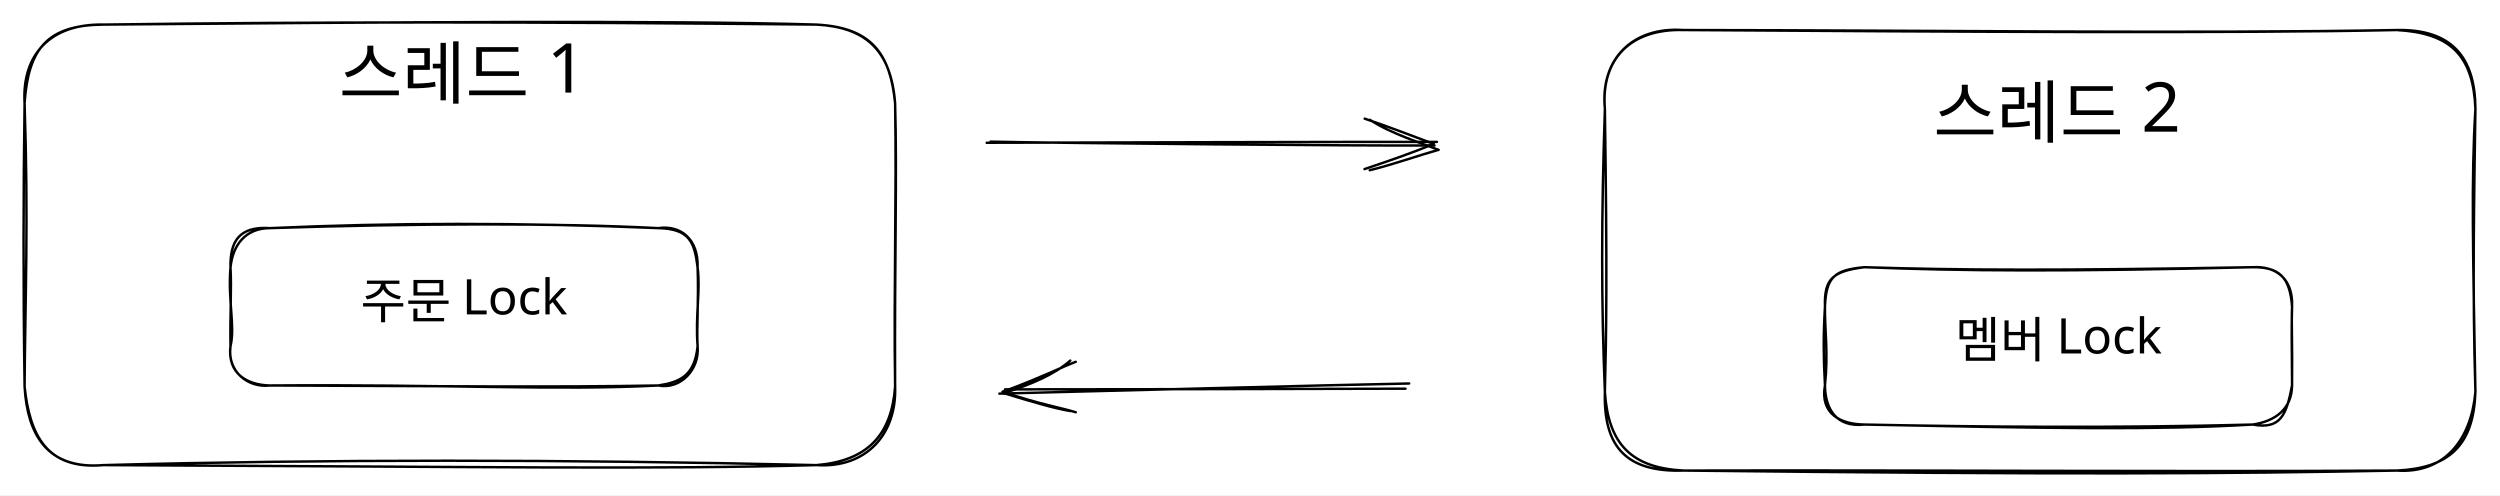
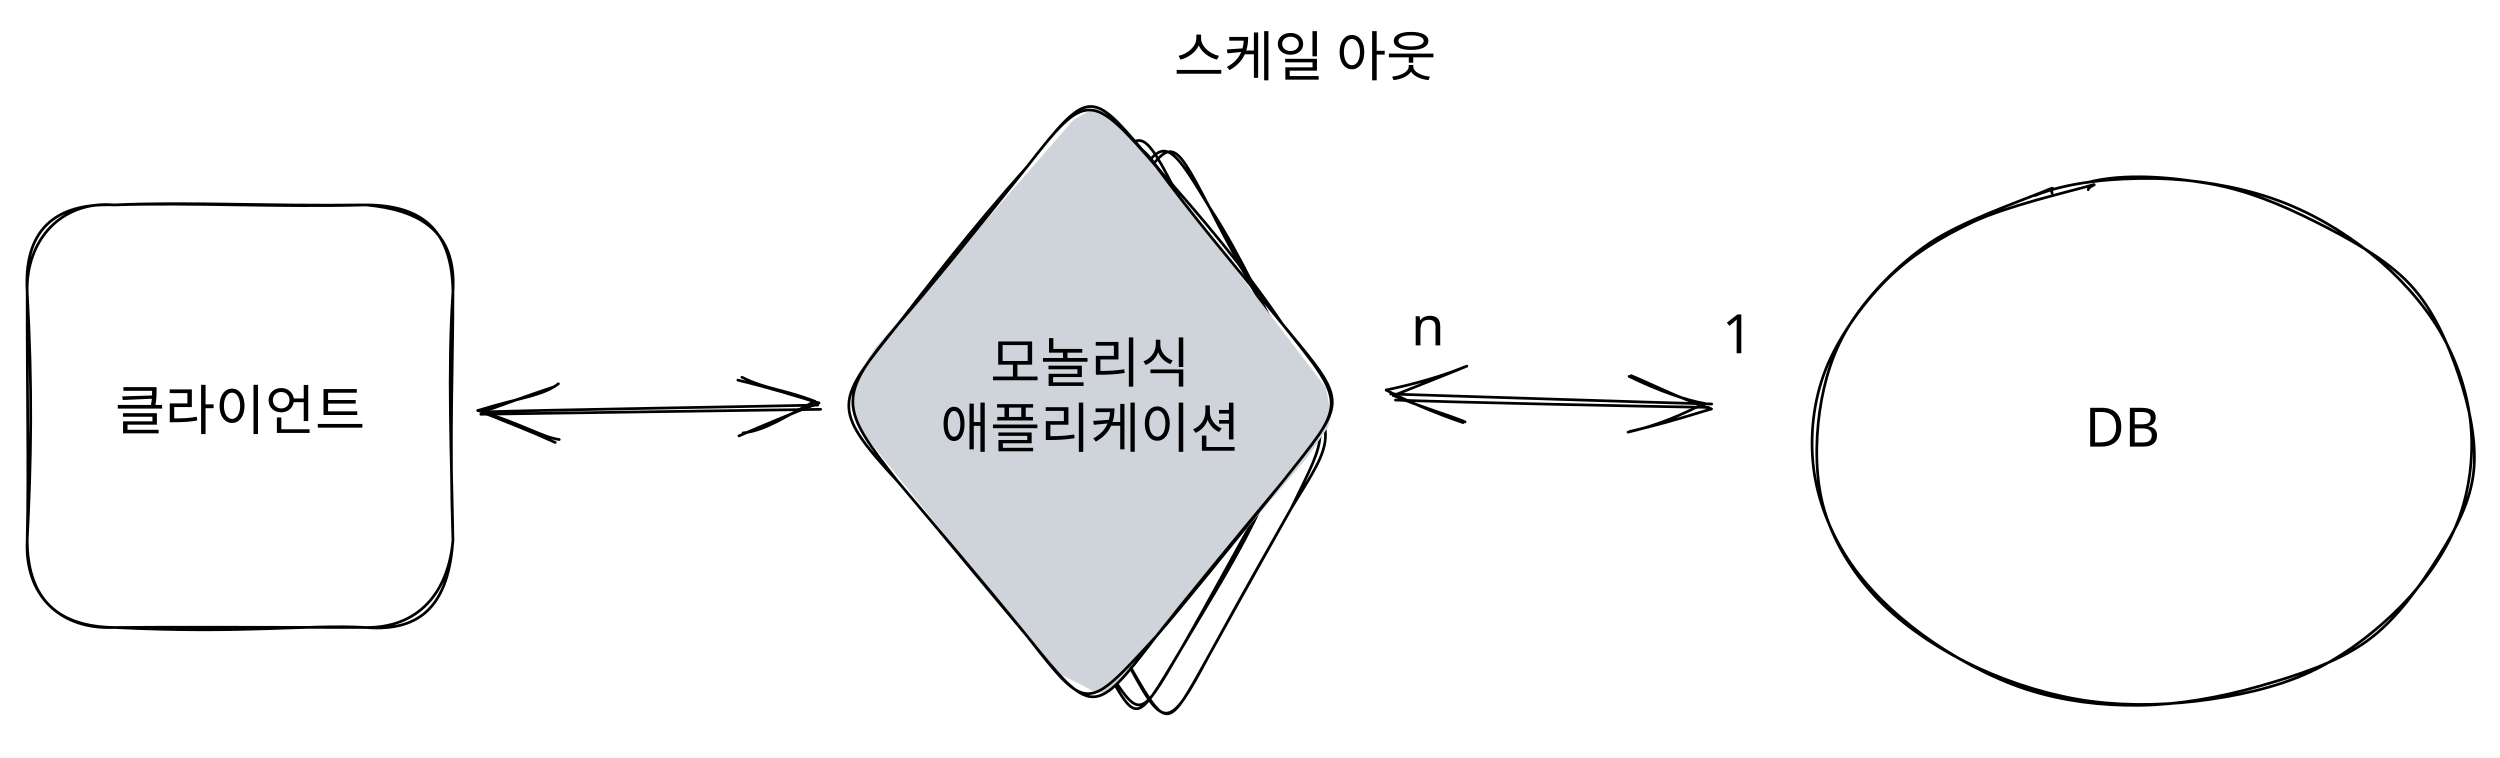
- <svg xmlns="http://www.w3.org/2000/svg" version="1.1" viewBox="0 0 1016.911 201.41" width="2033.822" height="402.82">
+ <svg xmlns="http://www.w3.org/2000/svg" version="1.1" viewBox="0 0 919.77 278.73" width="919.77" height="278.73">
  
-   eyJ2ZXJzaW9uIjoiMSIsImVuY29kaW5nIjoiYnN0cmluZyIsImNvbXByZXNzZWQiOnRydWUsImVuY29kZWQiOiJ4nO1ZS2/bRlx1MDAxML77V1xiyjVm9v3IzU8lQZzEtlxmwy2CguJDokSRNElbVlx1MDAwMt9yKHrttYdcdTAwMDLNpUBPPfXQf+T+iC4phS+JjtRCXHUwMDBlU5SGZXH2NTv7fbMz4/dbrVY7nlx1MDAwNlb7aatt3Vx1MDAxOLrrmKE+aT9O5NdWXHUwMDE4Ob6nmlD6XHUwMDFl+VehkfZcdTAwMWPEcVx1MDAxMD198kRcdTAwMGZcdTAwMDKt78Q931x1MDAxZmmGP55ccrNcXGtseXGkOn6r3lut9+lnYaHQMmLd67tWOiBtyteShFelr3wvXVx1MDAxNzKOpFx1MDAxMISSrIdcdTAwMTPtq/Viy1TNtu5GVt6SiNq0RyfBvm5cZlx1MDAwZuDprn9cdTAwMWXIXf+M5svajuuexlN3tivdXHUwMDE4XFyFXHUwMDA1paI49EfWuWPGg2T1ijxcdTAwMWJcdTAwMTf5ymr5qNC/6lx1MDAwZjwrikpj/EA3nHiayFx1MDAwMMikMys8beWSXHUwMDFi9SYg1Vx1MDAxOFx1MDAxNVxiYIho1pKMJVx1MDAxOGqYYSSKXHIzdfZ811x1MDAwZlx1MDAxM3VcdTAwMWWB9MlcdTAwMTXq6caor7TyzKxPXHUwMDFj6l5cdTAwMTTooTqnvN9kvlFMiVx1MDAwNlx1MDAwMaRcZlx1MDAxMZk+ublcdTAwMDeW01x1MDAxZsTJJrjUoIRcdTAwMDSwolwiVnpcdTAwMGVcdTAwMTBcbi44RVhkLcnywXMzxcTboqU8c26pTyDJYYLnktt8I0n/g1x1MDAwMrzyqa5cdTAwMDJTn6FAgYQhLpSFMM9Vc1x1MDAxZG+kXHUwMDFhvSvXzWW+McqBs1VYaz3EYsjqXHUwMDExK1x1MDAwMVx1MDAwNlD9rozYXfSaoenw6LxcdTAwMDP2XHUwMDAz8/xoXHUwMDEy78pe41x1MDAxMSulRiBLQVNGLIVcbkxcZsJccmNcdTAwMTZKsFxiUkaq0GSCMy4oQptGZjYmXHUwMDFmXYBTbN3keyicvbC6vYtcdTAwMWJj7511LFx1MDAwZVx1MDAwN5TJ886OaGf9buffXHUwMDFlXGb2JT1LiJe1iFx1MDAwN0g5aVx1MDAwZaBYXHUwMDE58ct33XDES1wiNblcdTAwMWPxXHUwMDE4q5aNI17IRcCjXHUwMDA1wEPEKVx1MDAxNFx1MDAwMiO2XHUwMDA24ktw2ajTzVx1MDAwZtn34lPnXWJnXHUwMDA0StJDfey409I5pbBU9vnrlz/vfvuj9VJNWbRjZKmFUyzy0pBcdTAwMWTX6SfobVx1MDAxYmorVlhcdTAwMDJ27KjYJ+swdkyz6OtccqWHruZcZp+v4qL90Ok7nu52l6h5L930MPQny/hcdTAwMDYhqL9iXHUwMDEwXCJcdTAwMWNzscZcdTAwMTVcdTAwMTN1j6Rljl6c4etcdTAwMTHu0Fx1MDAwYts88jpNJ1x1MDAxY0RAaCqyQFx1MDAxMlx1MDAwMU4gXHUwMDA1lciIXHUwMDBiXHJDzFx1MDAxNVx1MDAwZaWkgMiNXHUwMDExXHUwMDBmXG6kXHUwMDAxjDgmXGJRXHUwMDE1K9FFXHUwMDFlXHUwMDAyTVx1MDAwMiBcdTAwMTFU2qhcdTAwMWaEXHUwMDE3aIlcdTAwMTGgXFwoxvyre1xiPWyEVLCoXHUwMDFlxruOZzpevzrE8syaXHUwMDE2V4/iPX88dmKlxlx1MDAxYt/x4mqPdN6dhFx1MDAwNFx1MDAwM0s3l8xcXGyrsiVIZizfvfm3Vlx1MDAwZab0Jfv+9vHS3rVnnI6unm4+21bx79o0l1x1MDAxOFalOctcdFwihEG8+rXafVx1MDAwNi5cdTAwMGVcXH//xXeTXHUwMDFi40xcZvwhfsZcdTAwMWHPcuXJ1O0pXHUwMDE4Zlx1MDAxMmNacHvp1ZqQXFyhXHUwMDE2K29HXHUwMDAwZFx1MDAxYownXHUwMDE51YTEXHUwMDAwXHUwMDEwQVx1MDAxMEZLMiCkXHUwMDAyXkwx4FIor0NZIW39dPdcdTAwMDKJXHUwMDA15ZL+z/Jmsny77pSTZ/F816R5XfCMXG4kqLJcdTAwMWOrJEqo6DnPTz7HcntyXHUwMDE4oK5xeaKf4lx1MDAwZbw+ti/3hjtNZ7kkWFNOVUhBiuCcVTiYpqzApUrVNkdvmfuVjNA4l2VcdTAwMDTGVFxiXHUwMDAx1ipkfOHgWZSk91x1MDAwNc8/fLz7+fu7XHUwMDFmf2rBpcFzIXUpXHUwMDA1z65lx/eEzrFcdTAwMWbUxc2lrSxcdTAwMDTJXHUwMDA1de6l1b2lXHUwMDE4lX2iOnJcdEIlZpSvXHUwMDFlJ09tPLRPXj/ff3cwXHUwMDFlbrM3J9c2PG46t6DilUZcdTAwMTjnKnhZJJfiXbWu2LTyIeGAXG6KXG5F3i9RPWS84CM2Wj1ktaldkugwivFcdTAwMWGQXHUwMDA1x6Df64yEnczCT/Rt/s3lduMhS1x016TgKqgref1ZNVx1MDAwNWiAQq5Cv1x1MDAwNtRcdTAwMGYlYVx1MDAxOFxusHlsZmPWqlx1MDAxZpohfXmDz4/2XHUwMDFk5rt02OtYZ327ifVDXv8/XHUwMDFlhVx1MDAwM8FcdTAwMThcdTAwMTBsZcwv33XjMS+Vm67BPJGaXHUwMDAwXHUwMDFix/xqXHUwMDE1RCpcdFx1MDAwNFx1MDAwMvwnXHUwMDBiiHe/frz7/cPDXHUwMDE3XHUwMDEwP+Olq7FRUc1/xDdEa1NcdTAwMGXEoZSYo9UzjuDVcHI2XHUwMDE5X1/a4HJKu5JcXOx1w6+AbkiDkMMq11xiRVqS+iG4yXxcdTAwMDOCJVxcW0w4mIRCcLbW9fL15Vx1MDAxYqhZ+Vx1MDAwNppzamt+Mbb1IDiNla2yu1udgmPON5xP2r52rMnuXCJcdTAwMTBcdTAwMWXZ6ZPMmvI0YYSVXHUwMDA2XHUwMDAyt1u3f1x1MDAwM4ibXFxcdTAwMTUifQ==
+   eyJ2ZXJzaW9uIjoiMSIsImVuY29kaW5nIjoiYnN0cmluZyIsImNvbXByZXNzZWQiOnRydWUsImVuY29kZWQiOiJ4nN1Zy27bxlx1MDAxYd77KVx1MDAwNHVcdTAwMWJP537prnKcxHFiR/ElTtpcIqBFWmJMkVx1MDAxNEVHdopcdTAwMDA9OG1cdTAwMTdtl21R4CDAWVx1MDAxNEVRnGVcdTAwMTdd5I3ivMP5STlcIkVSstREjlIhiKW5/jPzff/1y5VarVx1MDAxZZ+FTv2TWt05bVmea0fWoH4taX/qRH038KGLpr/7wUnUSkd24jjsf/Lxx1ZcdTAwMTiitlx1MDAxYlx1MDAxZlx1MDAwNsExalx1MDAwNd3hNMdzuo5cdTAwMWb3YeBn8LtW+zL9P7eR7VrdwLfT4WlHtpPQvNi6XHUwMDE1+OmumlPKpdKjfrd/XHUwMDFk9opcdTAwMWRcdTAwMWI6jyyv72Q9SVNdru8+XHUwMDFi7POHZHPQ7G03XHUwMDFhXHUwMDBm/M71Rrbpket5O/GZNzyR1eqcRE7W24+j4Nh54NpxXHUwMDA3+kmhfTSvXHUwMDFmwI1ls6LgpN3xnX5/bE5cdTAwMTBaLTc+S9owXHUwMDFltVp+O10jazlNRlx1MDAxMClcdTAwMTHXmEutxKgnmUtcdTAwMTVGWFx1MDAwYsNy7UNp1lx1MDAwMi+IXHUwMDEyaT7C6SeT59BqXHUwMDFkt0Eo31x1MDAxZY2JI8vvh1ZcdTAwMDRPlI1cdTAwMWK8OSflSDKqXHTN9ug4brtcdTAwMTMnXHUwMDAyUIyYVCQvWN9Jr59cdTAwMThCiOCUZa+XbFx1MDAxYm7YKVxmvshfkG9fXFzQXHUwMDFiXFxkyKBcdTAwMTctz7NcdTAwMDMk49dziMqWOlx0bWv4+EQqqSmGy1Esu3XP9Y+h0z/xvKwtaFx1MDAxZGd4WcntNVx1MDAwZkgll5NAXG5cdTAwMTjVWmLFZ0bpfkO12lx1MDAwZszB6tb9ndvxyYF7iPfs5UepkFxiU8U4K6JUapRHz7IgVGJJlNH/IIA6nueGfadcbqBAxklcdTAwMDClhFx1MDAwMU2pXHUwMDEweGaEkt7uqbVxXHUwMDE0XHUwMDFj47X1XHUwMDFiXHUwMDA324NdXHUwMDEzPrKWXHUwMDFloaBAXHUwMDExy6MkRadWaMEqlHKCNJFcdTAwMWPLKoRcdTAwMTLDkJTKyFxuiFJFNSOK6UVDdDQnmz16bOHRu27bf9S87zy86TQ7nbWD26ejU45cdTAwMDHQiqJgUFx1MDAxZvU8v/g2jVx1MDAwMEZcdTAwMTCu3lx1MDAxNVx1MDAwMWLnNK5EP6dcdTAwMTN9XGJcdTAwMDZXz5WZXT33N1x1MDAwNnvUbK5tx3t8a3/r8Vx1MDAwNolu7S09+IVUiJNcdTAwMDLMkrlcZliBmYBcdTAwMDFcdTAwMGLU0YyWgU9LcGcqwVx1MDAwNPybXHUwMDAz7mNQmUv1XHUwMDFhXHSGYVx1MDAwZeRlL1x1MDAxY/jxjvsspVx1MDAxNlx1MDAxZWu9YXVd72zskVJIwvXk/cxDq+/AfslcdTAwMDJEj4381Fx1MDAwM6Ylwz3naFx1MDAxY8mxXHUwMDBirvioO1x1MDAwZcKst1x1MDAwNTtbsFxctGFcdTAwMTdPXHUwMDEwRG7b9S1vN5NiKoGGXHUwMDA0rrRcdTAwMWbSTKKQMVhcdTAwMThcdTAwMDLO6MxcdTAwMTSarlKWlUJgO5DhknGcaGUhijxcdTAwMDKCMW7Allx1MDAxOK45WaDDQ1x1MDAxNFx1MDAxMkwoZTBoL86YLJOLIYFcdTAwMTXlmlJcdTAwMDaswsSUuEa4gFx1MDAwMVx1MDAwNM/Btffu/eSu1Irihuvbrt9cdTAwMWVcdTAwMTfsXCLWTKlQ33Vuhiq+zTeP8Vx1MDAxOVx1MDAxYuxcdTAwMWV2xK3TvZzpXHUwMDAy0rZOXHUwMDEyKVchkIL7kFx1MDAwNtSCweAsXHUwMDE5hWVuXFzbXG5cdTAwMTOxXHUwMDE1XCKYcKO54IxyqmXp+I5vXy5cdTAwMTZZ337awarpUa8pXHUwMDFm3Y/uXHUwMDFjx/usUiyCXGaYJmZcYjYgXHUwMDFlV7pCKIpcdTAwMTiG4FCBXHUwMDAzXHUwMDA3oVx1MDAwNuO6JJRn9eO1oNt1Y7j+e4Hrx8VrTu/z04T8XHUwMDFkx7IrNFx1MDAwMZxrWneYLDruSWTfalx1MDAxOZHSXHUwMDFmo+9fXFyrXHUwMDFjPVx1MDAxOd/Jp4TsbLmV/N+5fYSJXHUwMDExnJFAeKVxZpYu02+cbm3oXje63Yjpurd/p1x1MDAxOTe27n1cdTAwMDD6zSBcdTAwMGWHNcVcYo4xjPTCXHUwMDEzXHKZ1FNcXFx1MDAwNFwihWCa6VxcvL1IXHUwMDFm4W8rqL/lI/jL4Fwi+NM9hEn0yblSXHUwMDA1+iRRNtBVzk6f6fpxWelcdTAwMDOKXG6Bolx1MDAxZXekh/SBXGLPXHUwMDE4Op6EeMf0UbOxRzHw06SZJ+cxnT0j7XvlkePVcpMsXHUwMDAzN8l0bkZOK1x1MDAxZYKzyr7l8jvFXHUwMDE0JYOgXHUwMDBi3JnZXHUwMDE5unun2WrcaJrDg7New9WDI39Hy2VnqCZcdTAwMTgxUbJu1IBbR9RC2ZkkRycmgIRAvGB1L/gquOKamLdL/7DLffRqXHUwMDEyV6r8XHUwMDFjXGLC3tHm6uDuk6Z+pO4+eXZP3lx1MDAxY1x1MDAwNN1cdTAwMWOHr1UvO5zcM6FcXDv0XHUwMDBmOlx1MDAwM3p/9Vx1MDAwNvXWnzxt91x1MDAxNqtcdTAwMWLq2bu8g5xcdTAwMTKbmFJcIppyboyks/Op+iqXnU+co+qMXHUwMDEyRZorudCMkjZlJlFeJFx1MDAxMFx1MDAxM4Qpqtg8Ue6H4i2+/tefr168PH/x5/nPf73+7q9q+6TGpo1cZlBcdTAwMGKO40RTLFTXte28XHUwMDFkXHUwMDE5N1KX6f+i3SqKOpVwU8pszEy0YZRcdTAwMTCwYVx1MDAxMDHOYcSmZlx1MDAwN8ZJVyDP+6uyYYVw0VqlVkyA9/n2PuZHLcfmtlVhwbRGhlx1MDAwYlZdZYNcdTAwMDCxuoJBlOSGU6XeU1x04zJcdTAwMWK23XT2nrnbbjeM9jr7XHUwMDBm7+4/3lx1MDAxYdya1Ya9hX/7nm1jRpJcdTAwMDVVXFxozmkpVlxchMBG4yyVdSlRq1x1MDAxZmnJrSMhXFwjrkvlcMZcdTAwMDVcdTAwMDI9tkjbSHBFRpjrXHUwMDEyN5NYUCh6NeWWeWH3dsbx1Vx1MDAxZr+/+varV7/97/z7XHUwMDE3tc/985/++/rHXHUwMDFmkp8vv0rM0De/VJpLPr7QuzOX0y1N0VxcXi78VE5OLOJoOdF8XHUwMDEyjZkxXHUwMDEwbszOyulaaklZaZRCQpeDQKZYUqNcdTAwMDegSkU4oWZx5KRcdTAwMDJhXHUwMDBlhppcdTAwMTlpkuR2Vd5cdTAwMTNcdMlcdTAwMTjEi8ZgyrQo+bVCSsxcdTAwMDTD81B3IdWbXHUwMDEyoydcdTAwMDZZuVx1MDAwYp2tdjPVxaxlRVx1MDAxMoySWq7BXHUwMDFjNCtcdTAwMDNcdTAwMTBLTCuqJPjNs5fOPFPJZuZKUlwiXHJcdTAwMDBIM83I8O1Ilm1cdTAwMWKJw5GS1Fx1MDAxOM3hXHUwMDE2XHUwMDE5XHUwMDEzlJek+tBqNlx1MDAxM1GdfFZLgM7WW8n/ndfNXHUwMDEwbKJCg2hAKCVn12eNx8F1j7qru2HXWdsgvdPrPXtz2fVcdTAwMTmhjFwiKks5Z8pcYlx1MDAwMsu+2Fx1MDAxONxUxeDlXHUwMDEwgGstpSBXWLK5Oj/j/LtfU6v8snb+09fn//n3MmSJSzJccqm1ckHeulx1MDAxNYY7MdzaSN3Be7j2xdGzletPXWfQqFxiXHUwMDExj9JPsmpK14RcdTAwMTlOamCerzz/P/Rli7EifQ==
  <defs>
    <style class="style-fonts">
      @font-face {
        font-family: "Virgil";
        src: url("https://unpkg.com/@excalidraw/excalidraw@0.14.2/dist/excalidraw-assets/Virgil.woff2");
      }
      @font-face {
        font-family: "Cascadia";
        src: url("https://unpkg.com/@excalidraw/excalidraw@0.14.2/dist/excalidraw-assets/Cascadia.woff2");
      }
    </style>
  </defs>
-   <rect x="0" y="0" width="1016.911" height="201.41" fill="#ffffff" />
-   <g stroke-linecap="round" transform="translate(10 10) rotate(0 177.0508 89.5957)">
-     <path d="M32 0 M32 0 C147.08 -1.01, 262.51 -1.8, 322.1 0 M32 0 C120.16 -1.22, 208.89 -1.1, 322.1 0 M322.1 0 C344.89 1.16, 352.13 12.2, 354.1 32 M322.1 0 C341.71 1, 352.45 10.07, 354.1 32 M354.1 32 C354.95 61.4, 353.85 95.7, 354.1 147.19 M354.1 32 C354.74 70.11, 353.48 108.84, 354.1 147.19 M354.1 147.19 C352.67 167.01, 342.82 177.49, 322.1 179.19 M354.1 147.19 C354.85 166.55, 342.37 180.57, 322.1 179.19 M322.1 179.19 C219.62 176.8, 121.22 176.81, 32 179.19 M322.1 179.19 C256.04 181.02, 190.4 179.87, 32 179.19 M32 179.19 C9.16 181.1, 1.07 166.68, 0 147.19 M32 179.19 C8.93 181.21, 2.08 166.87, 0 147.19 M0 147.19 C0.25 111.78, 1.62 80.15, 0 32 M0 147.19 C-0.6 107.54, -0.51 66.24, 0 32 M0 32 C1.53 9.06, 9.82 0.23, 32 0 M0 32 C-1.19 12.35, 10.4 -0.42, 32 0" stroke="#000000" stroke-width="1" fill="none" />
+   <rect x="0" y="0" width="919.77" height="278.73" fill="#ffffff" />
+   <g stroke-linecap="round" transform="translate(366.1211 48.36328) rotate(0 62.31641 110.1836)">
+     <path d="M78.75 27.75 M78.75 27.75 C91.08 46.43, 99.99 67.83, 108.88 83.25 M78.75 27.75 C86.04 42.3, 94.54 57.33, 108.88 83.25 M108.88 83.25 C123.5 112.6, 122.73 110.26, 108.88 138.75 M108.88 83.25 C126.79 112.71, 124.71 112.84, 108.88 138.75 M108.88 138.75 C103.16 149, 95.37 162.66, 78.75 192.62 M108.88 138.75 C100.71 153.17, 93.15 166.35, 78.75 192.62 M78.75 192.62 C63.6 221.03, 62.19 221.26, 47.25 192.62 M78.75 192.62 C62.66 221.46, 63.84 221.51, 47.25 192.62 M47.25 192.62 C38.64 181.04, 35.12 167.64, 15.75 138.75 M47.25 192.62 C36.05 172.94, 23.93 152.83, 15.75 138.75 M15.75 138.75 C0.64 112.58, 1.3 109.62, 15.75 83.25 M15.75 138.75 C0.02 112.38, 0.77 112.98, 15.75 83.25 M15.75 83.25 C22.19 71.35, 29.51 57.07, 47.25 27.75 M15.75 83.25 C25.59 63.94, 37.85 44.64, 47.25 27.75 M47.25 27.75 C61.21 -0.97, 63.07 1.79, 78.75 27.75 M47.25 27.75 C64.97 1.58, 64.12 -0.23, 78.75 27.75" stroke="#000000" stroke-width="1" fill="none" />
  </g>
-   <g stroke-linecap="round" transform="translate(93.75781 92.79785) rotate(0 95 32)">
-     <path d="M16 0 M16 0 C65.05 -2.22, 117.77 -2.36, 174 0 M16 0 C75.4 -1.93, 133.59 -2.12, 174 0 M174 0 C183.11 -1.35, 190.41 4.47, 190 16 M174 0 C186.71 0.27, 188.73 5.64, 190 16 M190 16 C191.27 25.27, 189.01 35.41, 190 48 M190 16 C190.5 29.24, 189.55 40.94, 190 48 M190 48 C190.91 57.36, 183.14 65.8, 174 64 M190 48 C188.83 59.96, 182.92 62.65, 174 64 M174 64 C132.57 66.2, 87.68 63.42, 16 64 M174 64 C130.98 64.76, 87.03 64.26, 16 64 M16 64 C7.3 65.07, -1.44 58.5, 0 48 M16 64 C6.94 63.82, -1.37 59.3, 0 48 M0 48 C1.98 39.96, -1.15 29.37, 0 16 M0 48 C-0.24 36.28, 0.51 24.02, 0 16 M0 16 C-0.26 5.39, 3.56 -0.85, 16 0 M0 16 C0.95 6.62, 6.29 0.03, 16 0" stroke="#000000" stroke-width="1" fill="none" />
+   <g stroke-linecap="round" transform="translate(355.668 46.40234) rotate(0 62.31641 110.1836)">
+     <path d="M78.75 27.75 M78.75 27.75 C89.37 47.71, 97.18 64.17, 108.88 83.25 M78.75 27.75 C85.34 39.79, 92.46 52.1, 108.88 83.25 M108.88 83.25 C123.78 110.7, 125.67 110.12, 108.88 138.75 M108.88 83.25 C123.64 112.76, 125.43 111.34, 108.88 138.75 M108.88 138.75 C100.92 156.43, 90.57 172.62, 78.75 192.62 M108.88 138.75 C99.16 155.78, 89.76 173.51, 78.75 192.62 M78.75 192.62 C62.33 220.93, 63.95 218.48, 47.25 192.62 M78.75 192.62 C60.86 222.4, 63.23 220.79, 47.25 192.62 M47.25 192.62 C40.68 180.22, 35.88 171.98, 15.75 138.75 M47.25 192.62 C37.97 176.54, 29.53 160.2, 15.75 138.75 M15.75 138.75 C0.55 112.61, 1.79 111.32, 15.75 83.25 M15.75 138.75 C-0.25 112.81, -1.66 109.93, 15.75 83.25 M15.75 83.25 C27.97 63.16, 38.69 41.51, 47.25 27.75 M15.75 83.25 C26.47 64.06, 37.23 43.47, 47.25 27.75 M47.25 27.75 C61.58 0.28, 61.08 1.47, 78.75 27.75 M47.25 27.75 C63.33 -2.21, 63.58 -2.21, 78.75 27.75" stroke="#000000" stroke-width="1" fill="none" />
  </g>
-   <g transform="translate(144.2578 112.5479) rotate(0 44.5 12)">
-     <text x="44.5" y="17" font-family="Virgil, Segoe UI Emoji" font-size="20px" fill="#000000" text-anchor="middle" style="white-space: pre;" direction="ltr">주문 Lock</text>
+   <g stroke-linecap="round" transform="translate(667.9531 66.13672) rotate(0 120.9082 96.83398)">
+     <path d="M80.7 5.81 C93.27 0.72, 109.87 -0.65, 124.45 -0.46 C139.04 -0.28, 154.93 2.34, 168.23 6.93 C181.52 11.51, 193.92 18.87, 204.2 27.06 C214.48 35.25, 223.75 45.53, 229.9 56.07 C236.05 66.6, 240 78.7, 241.07 90.28 C242.15 101.85, 240.59 114.47, 236.33 125.55 C232.07 136.62, 224.6 147.47, 215.53 156.74 C206.45 166, 194.51 175.28, 181.89 181.13 C169.26 186.99, 154.04 190.2, 139.78 191.86 C125.51 193.53, 110.48 193.56, 96.3 191.1 C82.12 188.65, 67.13 183.46, 54.71 177.13 C42.29 170.8, 30.35 162.36, 21.78 153.12 C13.21 143.87, 6.65 132.98, 3.28 121.67 C-0.1 110.35, -0.14 96.79, 1.52 85.22 C3.19 73.65, 6.55 62.54, 13.27 52.24 C19.98 41.93, 30.28 31.28, 41.81 23.39 C53.35 15.5, 74.94 7.99, 82.47 4.91 C90.01 1.83, 86.13 3.27, 87.03 4.91 M100.01 0.99 C113.67 -2.56, 130.66 -1, 144.61 1.39 C158.56 3.78, 171.37 9.17, 183.71 15.35 C196.05 21.53, 209.85 29.06, 218.66 38.47 C227.47 47.88, 232.66 60.28, 236.57 71.79 C240.48 83.29, 243.36 96.32, 242.12 107.48 C240.88 118.64, 235.67 128.37, 229.13 138.74 C222.59 149.12, 213.88 161.78, 202.86 169.72 C191.85 177.66, 176.92 182.44, 163.02 186.38 C149.11 190.32, 133.67 193.16, 119.45 193.35 C105.23 193.54, 91.04 191.84, 77.7 187.52 C64.37 183.21, 50.42 175.45, 39.45 167.45 C28.47 159.45, 18.57 149.78, 11.87 139.5 C5.17 129.23, 0.62 117.4, -0.76 105.83 C-2.14 94.26, -0.83 81.53, 3.61 70.08 C8.04 58.62, 16.79 46.19, 25.83 37.1 C34.88 28.02, 45.62 21.31, 57.86 15.56 C70.11 9.81, 92.24 4.61, 99.32 2.63 C106.4 0.64, 100.24 2.31, 100.32 3.65" stroke="#000000" stroke-width="1" fill="none" />
+   </g>
+   <g transform="translate(767.0586 146.3125) rotate(0 16 12.5)">
+     <text x="0" y="18" font-family="Virgil, Segoe UI Emoji" font-size="20px" fill="#000000" text-anchor="start" style="white-space: pre;" direction="ltr">DB</text>
  </g>
  <g stroke-linecap="round">
-     <g transform="translate(402.5291 56.9505) rotate(0 91.01637 0.4504609)">
-       <path d="M-1.18 1.12 C28.97 1.06, 151.28 0.69, 181.96 0.77 M0.4 0.66 C30.29 1.31, 150.61 2.41, 180.98 2.24" stroke="#000000" stroke-width="1" fill="none" />
+     <g transform="translate(512.587 145.7123) rotate(0 58.76789 1.753624)">
+       <path d="M-0.92 -0.75 C18.43 -0.18, 97.38 2.42, 117.16 2.93 M0.8 1.47 C19.87 2.24, 96.62 3.91, 116.01 4.17" stroke="#000000" stroke-width="1" fill="none" />
    </g>
-     <g transform="translate(402.5291 56.9505) rotate(0 91.01637 0.4504609)">
-       <path d="M154.62 12.3 C163.38 10.2, 175.69 5.89, 182.56 4.01 M152.51 11.83 C162.32 8.48, 171.4 5.49, 180.61 1.57" stroke="#000000" stroke-width="1" fill="none" />
+     <g transform="translate(512.587 145.7123) rotate(0 58.76789 1.753624)">
+       <path d="M26.33 -10.74 C15.53 -6.3, 3.48 -3.52, -2.58 -2.22 M27.08 -11.01 C20.21 -8.14, 11.38 -4.75, 0.07 -0.18" stroke="#000000" stroke-width="1" fill="none" />
    </g>
-     <g transform="translate(402.5291 56.9505) rotate(0 91.01637 0.4504609)">
-       <path d="M154.68 -8.22 C163.61 -2.37, 175.89 1.28, 182.56 4.01 M152.57 -8.69 C162.31 -5.45, 171.36 -1.86, 180.61 1.57" stroke="#000000" stroke-width="1" fill="none" />
+     <g transform="translate(512.587 145.7123) rotate(0 58.76789 1.753624)">
+       <path d="M25.69 9.77 C15.22 6.27, 3.42 1.1, -2.58 -2.22 M26.43 9.5 C19.7 6.69, 11.06 4.4, 0.07 -0.18" stroke="#000000" stroke-width="1" fill="none" />
+     </g>
+     <g transform="translate(512.587 145.7123) rotate(0 58.76789 1.753624)">
+       <path d="M86.39 13.28 C97.72 10.75, 107.72 6.12, 114.35 2.69 M87.14 13 C95.99 10.98, 102.92 9.08, 117.01 4.74" stroke="#000000" stroke-width="1" fill="none" />
+     </g>
+     <g transform="translate(512.587 145.7123) rotate(0 58.76789 1.753624)">
+       <path d="M86.77 -7.24 C97.87 -1.82, 107.72 1.51, 114.35 2.69 M87.52 -7.51 C96.3 -3.86, 103.13 -0.07, 117.01 4.74" stroke="#000000" stroke-width="1" fill="none" />
    </g>
  </g>
  <mask />
+   <g transform="translate(519.1367 109.0859) rotate(0 5.5 12.5)">
+     <text x="0" y="18" font-family="Virgil, Segoe UI Emoji" font-size="20px" fill="#000000" text-anchor="start" style="white-space: pre;" direction="ltr">n</text>
+   </g>
+   <g transform="translate(633.5508 111.9766) rotate(0 3.5 12.5)">
+     <text x="0" y="18" font-family="Virgil, Segoe UI Emoji" font-size="20px" fill="#000000" text-anchor="start" style="white-space: pre;" direction="ltr">1</text>
+   </g>
+   <g stroke-linecap="round" transform="translate(10 75.39453) rotate(0 78.32031 77.73047)">
+     <path d="M32 0 M32 0 C61.11 -0.96, 92.61 0.93, 124.64 0 M32 0 C59 -1.26, 86.71 0.49, 124.64 0 M124.64 0 C146.59 0.07, 156.3 10.42, 156.64 32 M124.64 0 C144.22 1.82, 158.13 9.5, 156.64 32 M156.64 32 C154.62 60.49, 156.18 94.56, 156.64 123.46 M156.64 32 C156.7 57.95, 155.31 84.32, 156.64 123.46 M156.64 123.46 C155.02 146.22, 145.66 157.19, 124.64 155.46 M156.64 123.46 C154.89 142.59, 143.99 155.6, 124.64 155.46 M124.64 155.46 C102.86 154.24, 80.42 157.88, 32 155.46 M124.64 155.46 C88.35 155.45, 53.88 155.23, 32 155.46 M32 155.46 C11.88 156.33, -0.99 143.48, 0 123.46 M32 155.46 C9.08 155.11, 0.19 142.87, 0 123.46 M0 123.46 C1.49 94.05, 1.99 67.33, 0 32 M0 123.46 C0.61 96.46, -0.07 69.91, 0 32 M0 32 C-1.37 9.67, 9.85 -0.87, 32 0 M0 32 C-0.48 12.61, 12.89 -1.65, 32 0" stroke="#000000" stroke-width="1" fill="none" />
+   </g>
+   <g transform="translate(43.82031 141.125) rotate(0 44.5 12)">
+     <text x="44.5" y="17" font-family="Virgil, Segoe UI Emoji" font-size="20px" fill="#000000" text-anchor="middle" style="white-space: pre;" direction="ltr">클라이언트</text>
+   </g>
+   <g stroke-linecap="round" transform="translate(306.6523 32.26953) rotate(0 94.47266 115.3984)">
+     <path d="M117.83 27.48 L174.39 101.53 L181.18 110.39 L183.09 120.65 L181.97 124.87 L174.56 135.69 L114.9 205.9 L101.77 222.35 L96.81 222.68 L92.43 220.33 L81.39 214.76 L19.93 138.42 L8.55 124.07 L6.5 116.98 L6.88 114.48 L8.77 105.78 L15.27 95.81 L88.24 11.86 L96.89 6.92 L100.47 9.22 L120.17 29.73" stroke="none" stroke-width="0" fill="#ced4da" />
+     <path d="M118.75 29 M118.75 29 C134.7 46.74, 151.48 66.71, 165.2 87 M118.75 29 C131.86 46.76, 145.39 62.8, 165.2 87 M165.2 87 C190.17 117.1, 189.06 114.6, 165.2 145 M165.2 87 C189.54 117.38, 188.59 115.53, 165.2 145 M165.2 145 C146.06 167.96, 129.05 188.72, 118.75 201.8 M165.2 145 C147 167.66, 127.98 191.17, 118.75 201.8 M118.75 201.8 C93.13 229.59, 93.56 230.39, 71.25 201.8 M118.75 201.8 C95.98 231.61, 95.11 231.48, 71.25 201.8 M71.25 201.8 C56.78 184.64, 41.43 165.85, 23.75 145 M71.25 201.8 C53.43 179.78, 34.06 157.34, 23.75 145 M23.75 145 C-1.98 117.2, 1.2 115.38, 23.75 87 M23.75 145 C1.94 117.34, 1.2 113.86, 23.75 87 M23.75 87 C35.06 72.53, 49.8 53.09, 71.25 29 M23.75 87 C35.51 73.48, 47.72 58.39, 71.25 29 M71.25 29 C95.12 -1.52, 94.77 0.62, 118.75 29 M71.25 29 C92.93 1.01, 94.98 1.53, 118.75 29" stroke="#000000" stroke-width="1" fill="none" />
+   </g>
+   <g transform="translate(348.125 123.668) rotate(0 53 24)">
+     <text x="53" y="17" font-family="Virgil, Segoe UI Emoji" font-size="20px" fill="#000000" text-anchor="middle" style="white-space: pre;" direction="ltr">모놀리식 </text>
+     <text x="53" y="41" font-family="Virgil, Segoe UI Emoji" font-size="20px" fill="#000000" text-anchor="middle" style="white-space: pre;" direction="ltr">애플리케이션</text>
+   </g>
  <g stroke-linecap="round">
-     <g transform="translate(573.2604 156.9605) rotate(0 -82.9465 1.206765)">
-       <path d="M-0.07 -0.97 C-27.93 -0.49, -139.2 2.49, -166.75 3.15 M-1.56 1.14 C-29.08 1.24, -137.11 1.45, -164.49 1.42" stroke="#000000" stroke-width="1" fill="none" />
+     <g transform="translate(177.2266 152.0942) rotate(0 62.52109 -1.28167)">
+       <path d="M-0.34 0.31 C20.53 -0.03, 103.69 -1.17, 124.71 -1.5 M1.69 -0.57 C22.41 -1.28, 102.97 -2.57, 123.59 -3.06" stroke="#000000" stroke-width="1" fill="none" />
    </g>
-     <g transform="translate(573.2604 156.9605) rotate(0 -82.9465 1.206765)">
-       <path d="M-137.91 -10.29 C-144.45 -4.52, -154.1 -0.53, -164.94 2.96 M-135.69 -9.79 C-142.12 -7.34, -148.86 -3.75, -165.4 2.41" stroke="#000000" stroke-width="1" fill="none" />
+     <g transform="translate(177.2266 152.0942) rotate(0 62.52109 -1.28167)">
+       <path d="M28.23 -10.9 C22.21 -6.39, 14.66 -6.01, -1.4 -1.08 M26.74 -9.83 C17.69 -6.8, 8.02 -3.35, 0.13 -0.46" stroke="#000000" stroke-width="1" fill="none" />
    </g>
-     <g transform="translate(573.2604 156.9605) rotate(0 -82.9465 1.206765)">
-       <path d="M-137.9 10.24 C-144.49 9.15, -154.15 6.29, -164.94 2.96 M-135.68 10.73 C-142.26 8.71, -149 7.84, -165.4 2.41" stroke="#000000" stroke-width="1" fill="none" />
+     <g transform="translate(177.2266 152.0942) rotate(0 62.52109 -1.28167)">
+       <path d="M28.52 9.61 C22.33 8.77, 14.7 3.79, -1.4 -1.08 M27.04 10.69 C17.92 6.52, 8.14 2.76, 0.13 -0.46" stroke="#000000" stroke-width="1" fill="none" />
+     </g>
+     <g transform="translate(177.2266 152.0942) rotate(0 62.52109 -1.28167)">
+       <path d="M96.13 7.2 C104.64 6.26, 111.71 1.04, 122.53 -4.45 M94.64 8.28 C105.3 3.64, 115.3 -0.45, 124.05 -3.83" stroke="#000000" stroke-width="1" fill="none" />
+     </g>
+     <g transform="translate(177.2266 152.0942) rotate(0 62.52109 -1.28167)">
+       <path d="M95.73 -13.31 C104.44 -8.9, 111.62 -8.76, 122.53 -4.45 M94.24 -12.24 C105 -9.67, 115.14 -6.56, 124.05 -3.83" stroke="#000000" stroke-width="1" fill="none" />
    </g>
  </g>
  <mask />
-   <g transform="translate(137.8877 14.97852) rotate(0 48 18)">
-     <text x="0" y="25" font-family="Virgil, Segoe UI Emoji" font-size="28px" fill="#000000" text-anchor="start" style="white-space: pre;" direction="ltr">스레드 1</text>
-   </g>
-   <g stroke-linecap="round" transform="translate(652.8096 12.21875) rotate(0 177.0508 89.5957)">
-     <path d="M32 0 M32 0 C135.05 0.09, 238.86 1.49, 322.1 0 M32 0 C143.72 0.72, 255.09 1.43, 322.1 0 M322.1 0 C343.79 1.2, 353.17 10.09, 354.1 32 M322.1 0 C344 -0.47, 354.03 10.62, 354.1 32 M354.1 32 C352.32 60.96, 353.14 90.86, 354.1 147.19 M354.1 32 C353.61 67.89, 352.82 105.72, 354.1 147.19 M354.1 147.19 C353.38 169, 343.4 178.2, 322.1 179.19 M354.1 147.19 C352.32 167.01, 341.19 180.53, 322.1 179.19 M322.1 179.19 C225.12 179.75, 130.19 178.93, 32 179.19 M322.1 179.19 C254.08 180.52, 185.43 180.9, 32 179.19 M32 179.19 C8.97 179.96, -0.67 169.79, 0 147.19 M32 179.19 C10.75 178.11, 1.39 168.41, 0 147.19 M0 147.19 C0.6 124.32, 0.98 98.25, 0 32 M0 147.19 C-1.47 111.39, -1.48 76.57, 0 32 M0 32 C-2 11.93, 11.16 -1.47, 32 0 M0 32 C-1.63 11.95, 10.31 -0.63, 32 0" stroke="#000000" stroke-width="1" fill="none" />
-   </g>
-   <g stroke-linecap="round" transform="translate(742.3291 108.6885) rotate(0 95 32)">
-     <path d="M16 0 M16 0 C55.95 1.61, 98.39 1.86, 174 0 M16 0 C55.03 1.24, 95.06 1.4, 174 0 M174 0 C183.73 -0.58, 190.49 4.93, 190 16 M174 0 C184.59 -0.04, 189.08 3.72, 190 16 M190 16 C189.69 22.89, 190.18 30.12, 190 48 M190 16 C189.81 23.34, 189.79 29.45, 190 48 M190 48 C189.96 57.68, 183.12 62.68, 174 64 M190 48 C187.75 60.01, 185.42 66.14, 174 64 M174 64 C134.66 66.33, 90.67 65.55, 16 64 M174 64 C118.32 65.47, 63.09 64.98, 16 64 M16 64 C4.66 65.27, 0.07 57.72, 0 48 M16 64 C6.72 63.88, -2.13 59.95, 0 48 M0 48 C1.43 34.98, -0.13 25.26, 0 16 M0 48 C-0.62 37, -0.71 27.96, 0 16 M0 16 C0.5 3.87, 3.92 1.11, 16 0 M0 16 C-0.36 4.7, 3.13 1.66, 16 0" stroke="#000000" stroke-width="1" fill="none" />
-   </g>
-   <g transform="translate(792.8291 128.4385) rotate(0 44.5 12)">
-     <text x="44.5" y="17" font-family="Virgil, Segoe UI Emoji" font-size="20px" fill="#000000" text-anchor="middle" style="white-space: pre;" direction="ltr">멤버 Lock</text>
-   </g>
-   <g transform="translate(786.459 30.86914) rotate(0 54.5 18)">
-     <text x="0" y="25" font-family="Virgil, Segoe UI Emoji" font-size="28px" fill="#000000" text-anchor="start" style="white-space: pre;" direction="ltr">스레드 2</text>
+   <g transform="translate(431.9062 10) rotate(0 49.5 12.5)">
+     <text x="0" y="18" font-family="Virgil, Segoe UI Emoji" font-size="20px" fill="#000000" text-anchor="start" style="white-space: pre;" direction="ltr">스케일 아웃</text>
  </g>
</svg>
